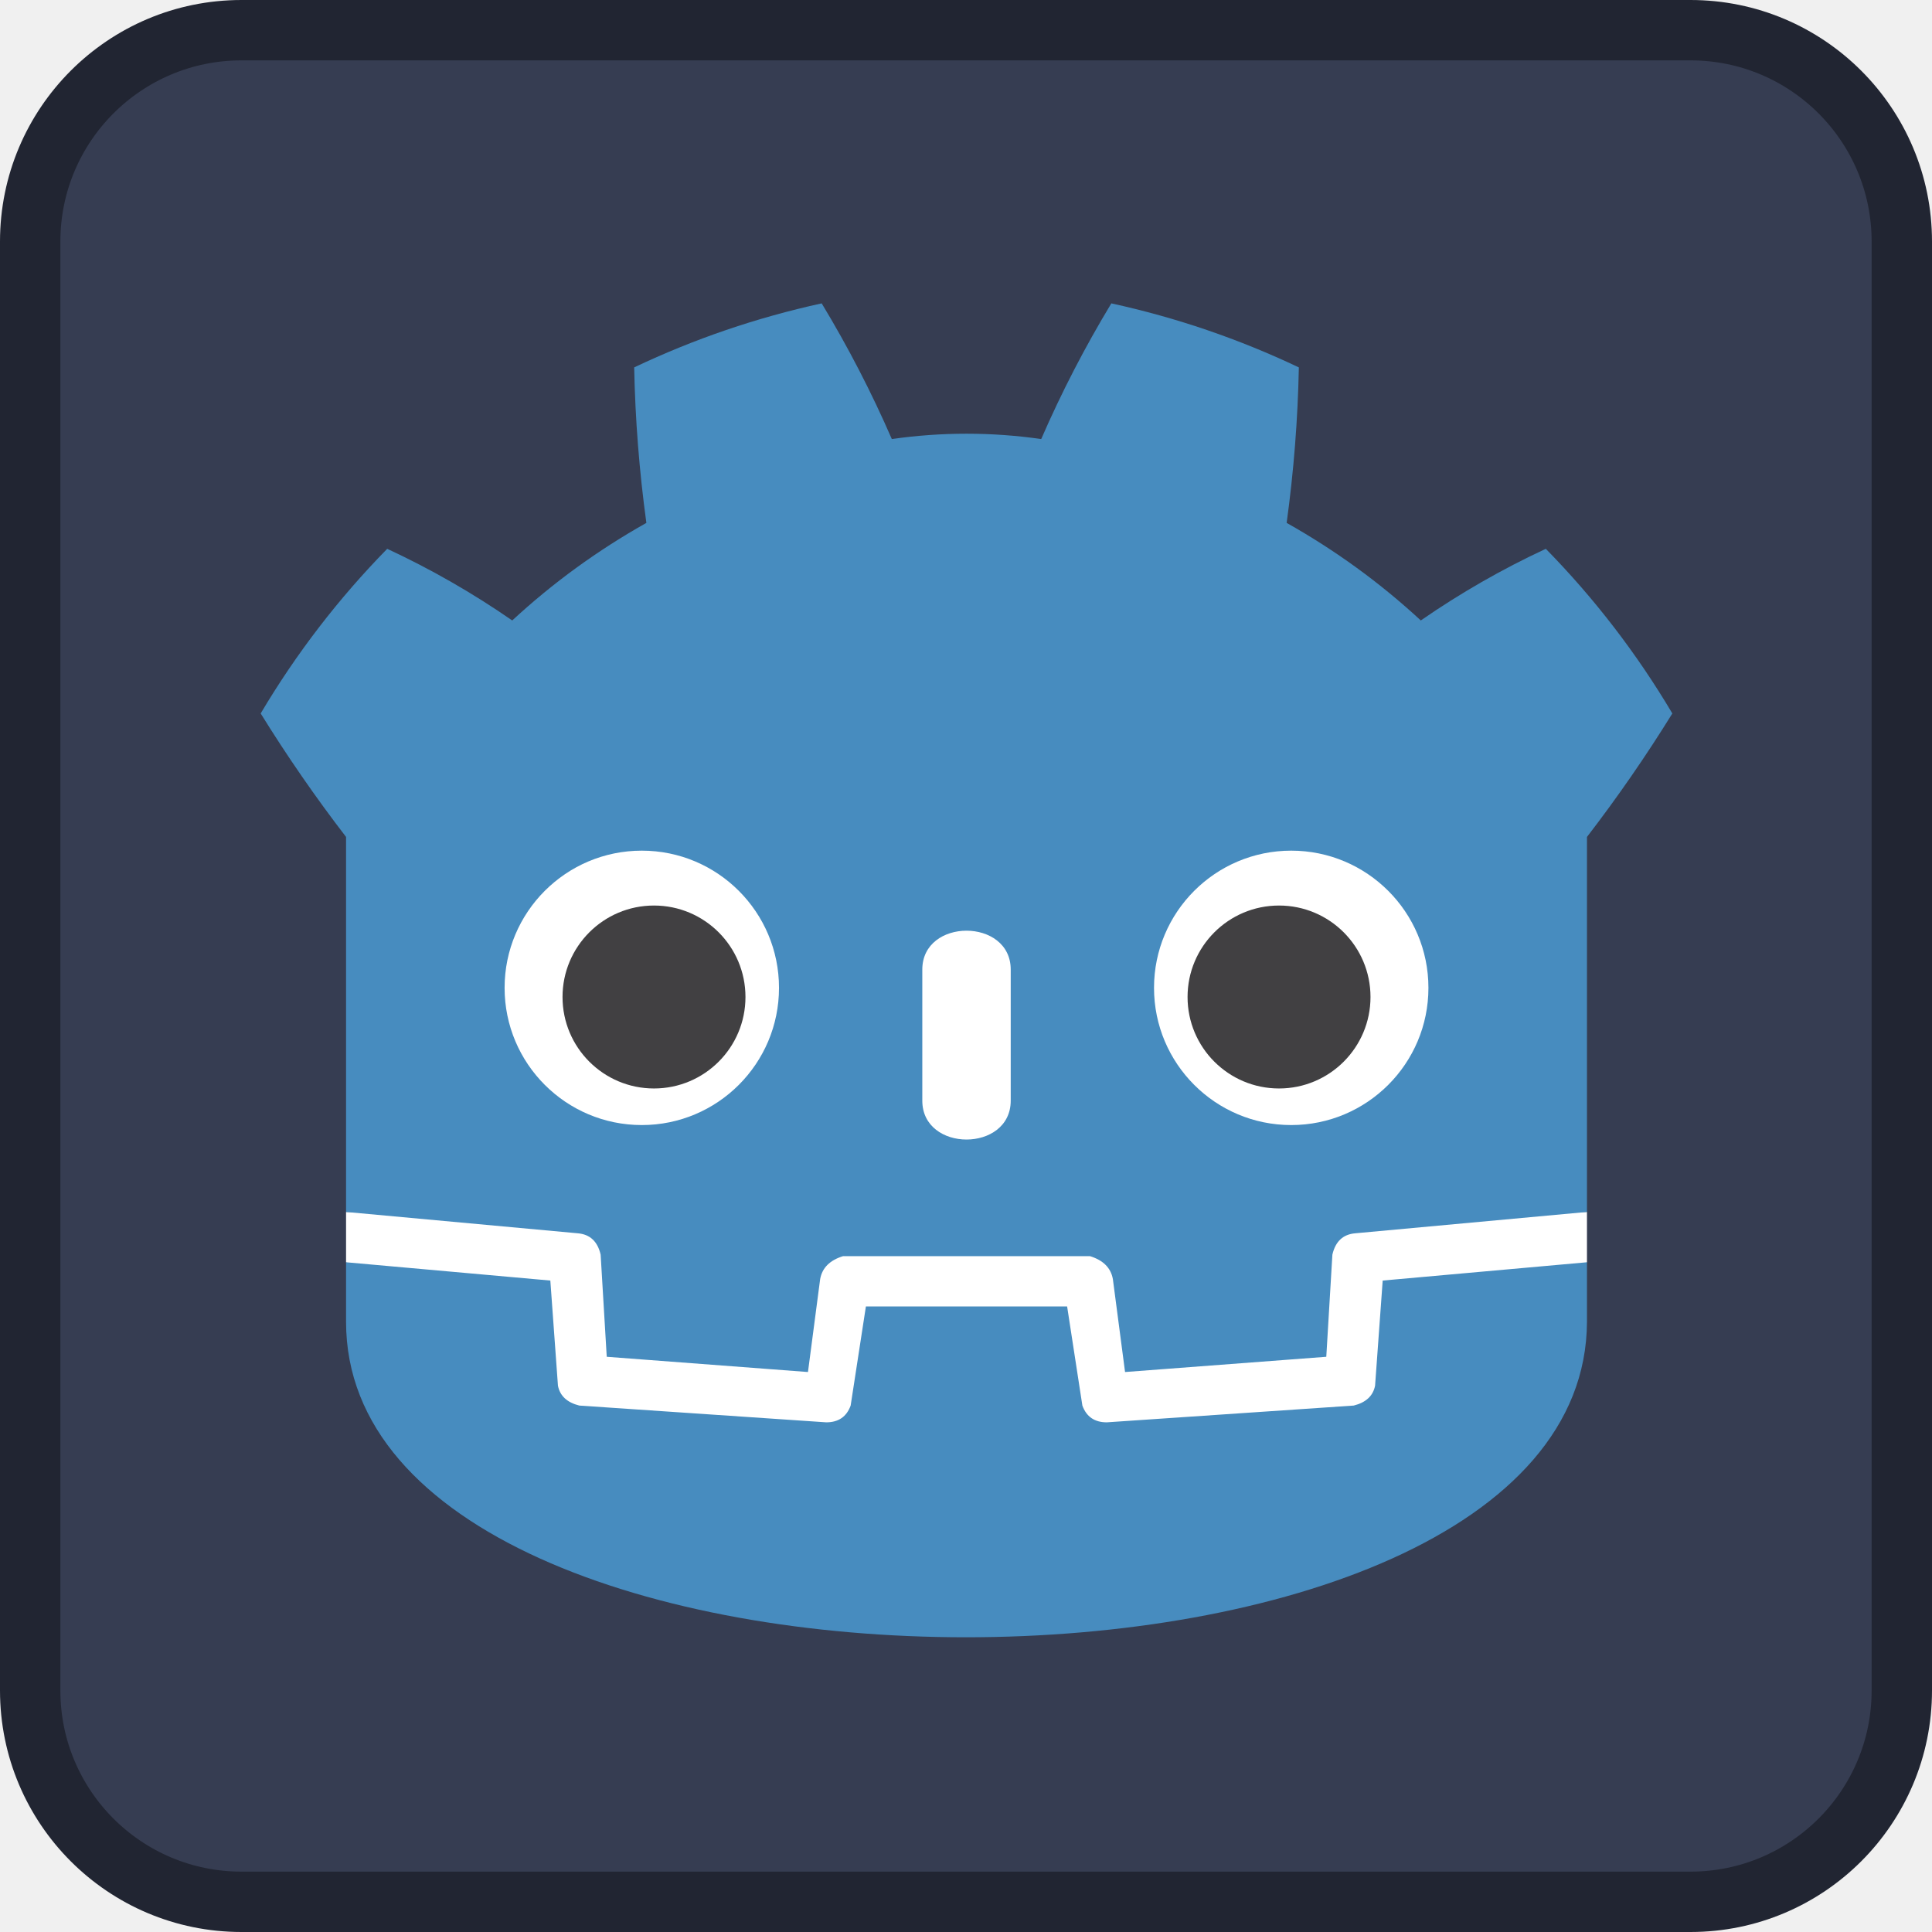
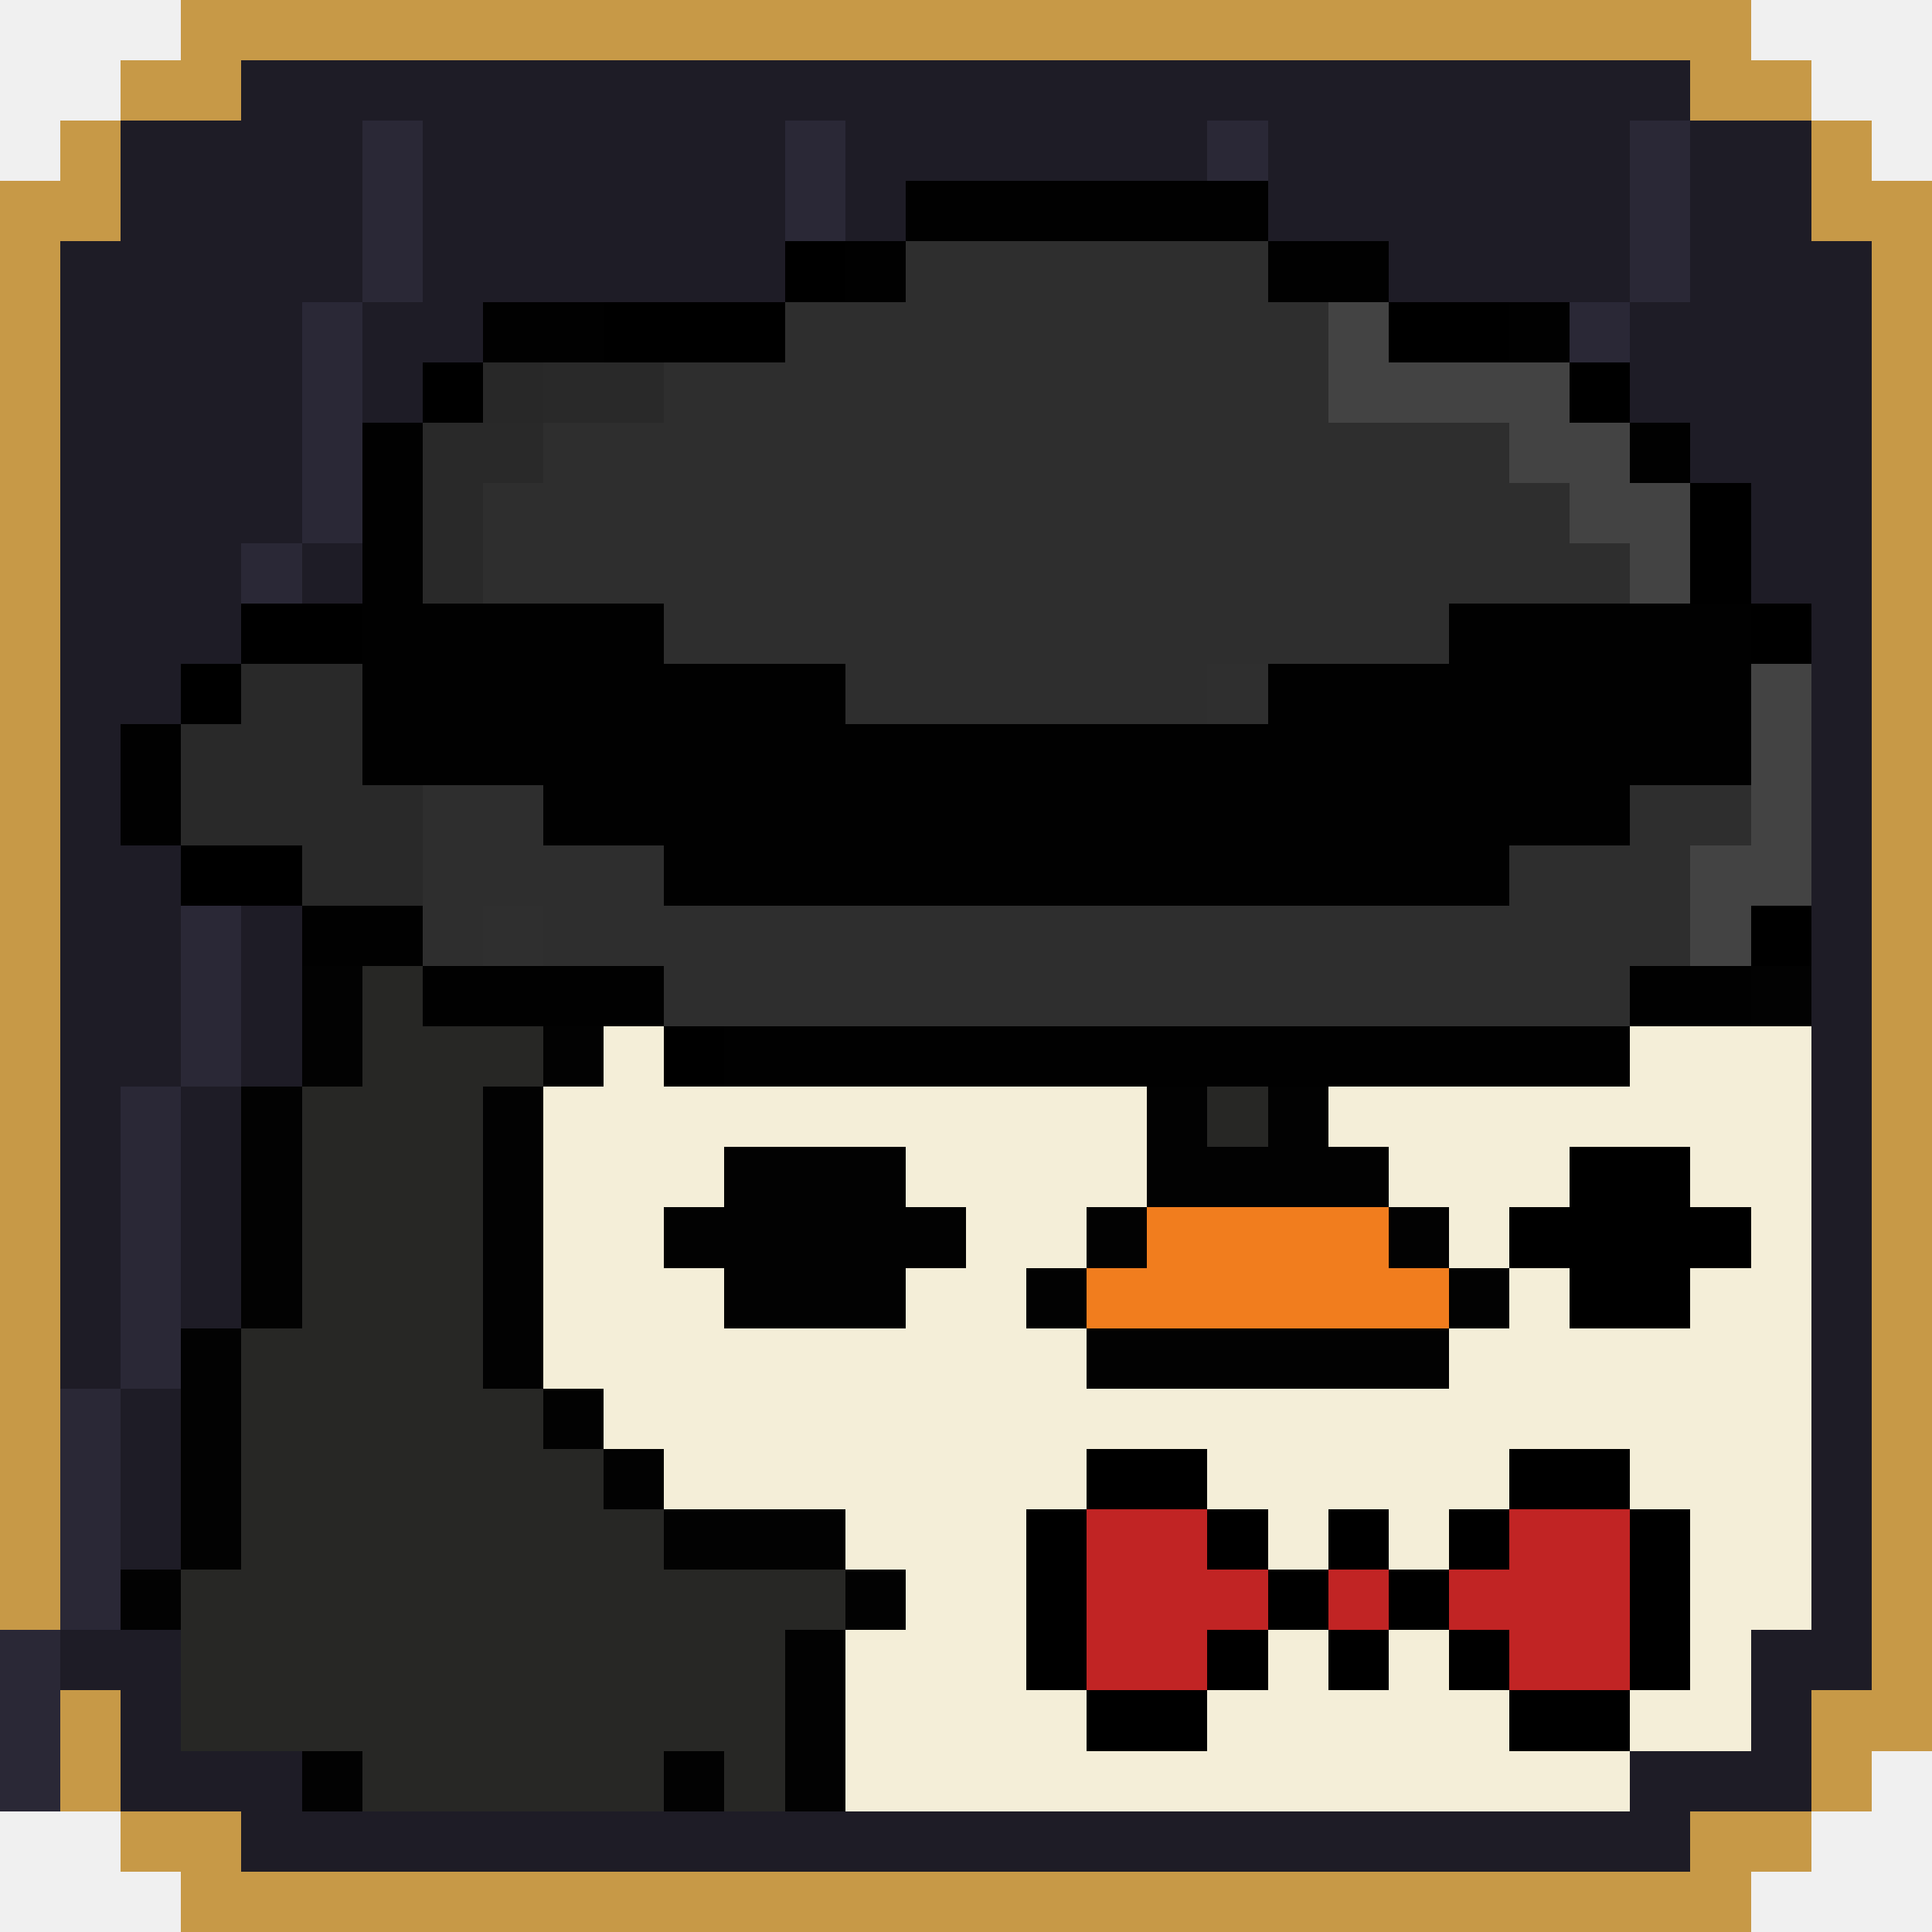
- <svg xmlns="http://www.w3.org/2000/svg" width="128" height="128">
-   <rect width="124" height="124" x="2" y="2" fill="#363d52" stroke="#212532" stroke-width="4" rx="14" />
-   <g fill="#fff" transform="translate(12.322 12.322)scale(.101)">
-     <path d="M105 673v33q407 354 814 0v-33z" />
-     <path fill="#478cbf" d="m105 673 152 14q12 1 15 14l4 67 132 10 8-61q2-11 15-15h162q13 4 15 15l8 61 132-10 4-67q3-13 15-14l152-14V427q30-39 56-81-35-59-83-108-43 20-82 47-40-37-88-64 7-51 8-102-59-28-123-42-26 43-46 89-49-7-98 0-20-46-46-89-64 14-123 42 1 51 8 102-48 27-88 64-39-27-82-47-48 49-83 108 26 42 56 81zm0 33v39c0 276 813 276 814 0v-39l-134 12-5 69q-2 10-14 13l-162 11q-12 0-16-11l-10-65H446l-10 65q-4 11-16 11l-162-11q-12-3-14-13l-5-69z" />
-     <path d="M483 600c0 34 58 34 58 0v-86c0-34-58-34-58 0z" />
-     <circle cx="725" cy="526" r="90" />
-     <circle cx="299" cy="526" r="90" />
-   </g>
-   <g fill="#414042" transform="translate(12.322 12.322)scale(.101)">
-     <circle cx="307" cy="532" r="60" />
-     <circle cx="717" cy="532" r="60" />
-   </g>
+ <svg xmlns="http://www.w3.org/2000/svg" width="128" height="128" shape-rendering="crispEdges">
+   <rect x="12" y="0" width="104" height="4" fill="#c79947" />
+   <rect x="8" y="4" width="8" height="4" fill="#c79947" />
+   <rect x="16" y="4" width="96" height="4" fill="#1e1c26" />
+   <rect x="112" y="4" width="8" height="4" fill="#c79947" />
+   <rect x="4" y="8" width="4" height="4" fill="#c79947" />
+   <rect x="8" y="8" width="16" height="4" fill="#1e1c26" />
+   <rect x="24" y="8" width="4" height="4" fill="#2a2836" />
+   <rect x="28" y="8" width="24" height="4" fill="#1e1c26" />
+   <rect x="52" y="8" width="4" height="4" fill="#2a2836" />
+   <rect x="56" y="8" width="24" height="4" fill="#1e1c26" />
+   <rect x="80" y="8" width="4" height="4" fill="#2a2836" />
+   <rect x="84" y="8" width="24" height="4" fill="#1e1c26" />
+   <rect x="108" y="8" width="4" height="4" fill="#2a2836" />
+   <rect x="112" y="8" width="8" height="4" fill="#1e1c26" />
+   <rect x="120" y="8" width="4" height="4" fill="#c79947" />
+   <rect x="0" y="12" width="8" height="4" fill="#c79947" />
+   <rect x="8" y="12" width="16" height="4" fill="#1e1c26" />
+   <rect x="24" y="12" width="4" height="4" fill="#2a2836" />
+   <rect x="28" y="12" width="24" height="4" fill="#1e1c26" />
+   <rect x="52" y="12" width="4" height="4" fill="#2a2836" />
+   <rect x="56" y="12" width="4" height="4" fill="#1e1c26" />
+   <rect x="60" y="12" width="24" height="4" fill="#010101" />
+   <rect x="84" y="12" width="24" height="4" fill="#1e1c26" />
+   <rect x="108" y="12" width="4" height="4" fill="#2a2836" />
+   <rect x="112" y="12" width="8" height="4" fill="#1e1c26" />
+   <rect x="120" y="12" width="8" height="4" fill="#c79947" />
+   <rect x="0" y="16" width="4" height="4" fill="#c79947" />
+   <rect x="4" y="16" width="20" height="4" fill="#1e1c26" />
+   <rect x="24" y="16" width="4" height="4" fill="#2a2836" />
+   <rect x="28" y="16" width="24" height="4" fill="#1e1c26" />
+   <rect x="52" y="16" width="4" height="4" fill="#000000" />
+   <rect x="56" y="16" width="4" height="4" fill="#010101" />
+   <rect x="60" y="16" width="24" height="4" fill="#2e2e2e" />
+   <rect x="84" y="16" width="8" height="4" fill="#010101" />
+   <rect x="92" y="16" width="16" height="4" fill="#1e1c26" />
+   <rect x="108" y="16" width="4" height="4" fill="#2a2836" />
+   <rect x="112" y="16" width="12" height="4" fill="#1e1c26" />
+   <rect x="124" y="16" width="4" height="4" fill="#c79947" />
+   <rect x="0" y="20" width="4" height="4" fill="#c79947" />
+   <rect x="4" y="20" width="16" height="4" fill="#1e1c26" />
+   <rect x="20" y="20" width="4" height="4" fill="#2a2836" />
+   <rect x="24" y="20" width="8" height="4" fill="#1e1c26" />
+   <rect x="32" y="20" width="8" height="4" fill="#010101" />
+   <rect x="40" y="20" width="12" height="4" fill="#000000" />
+   <rect x="52" y="20" width="36" height="4" fill="#2e2e2e" />
+   <rect x="88" y="20" width="4" height="4" fill="#434343" />
+   <rect x="92" y="20" width="8" height="4" fill="#000000" />
+   <rect x="100" y="20" width="4" height="4" fill="#010101" />
+   <rect x="104" y="20" width="4" height="4" fill="#2a2836" />
+   <rect x="108" y="20" width="16" height="4" fill="#1e1c26" />
+   <rect x="124" y="20" width="4" height="4" fill="#c79947" />
+   <rect x="0" y="24" width="4" height="4" fill="#c79947" />
+   <rect x="4" y="24" width="16" height="4" fill="#1e1c26" />
+   <rect x="20" y="24" width="4" height="4" fill="#2a2836" />
+   <rect x="24" y="24" width="4" height="4" fill="#1e1c26" />
+   <rect x="28" y="24" width="4" height="4" fill="#000000" />
+   <rect x="32" y="24" width="4" height="4" fill="#282828" />
+   <rect x="36" y="24" width="8" height="4" fill="#292929" />
+   <rect x="44" y="24" width="44" height="4" fill="#2e2e2e" />
+   <rect x="88" y="24" width="16" height="4" fill="#434343" />
+   <rect x="104" y="24" width="4" height="4" fill="#000000" />
+   <rect x="108" y="24" width="16" height="4" fill="#1e1c26" />
+   <rect x="124" y="24" width="4" height="4" fill="#c79947" />
+   <rect x="0" y="28" width="4" height="4" fill="#c79947" />
+   <rect x="4" y="28" width="16" height="4" fill="#1e1c26" />
+   <rect x="20" y="28" width="4" height="4" fill="#2a2836" />
+   <rect x="24" y="28" width="4" height="4" fill="#010101" />
+   <rect x="28" y="28" width="8" height="4" fill="#292929" />
+   <rect x="36" y="28" width="64" height="4" fill="#2e2e2e" />
+   <rect x="100" y="28" width="8" height="4" fill="#434343" />
+   <rect x="108" y="28" width="4" height="4" fill="#010101" />
+   <rect x="112" y="28" width="12" height="4" fill="#1e1c26" />
+   <rect x="124" y="28" width="4" height="4" fill="#c79947" />
+   <rect x="0" y="32" width="4" height="4" fill="#c79947" />
+   <rect x="4" y="32" width="16" height="4" fill="#1e1c26" />
+   <rect x="20" y="32" width="4" height="4" fill="#2a2836" />
+   <rect x="24" y="32" width="4" height="4" fill="#010101" />
+   <rect x="28" y="32" width="4" height="4" fill="#292929" />
+   <rect x="32" y="32" width="72" height="4" fill="#2e2e2e" />
+   <rect x="104" y="32" width="8" height="4" fill="#434343" />
+   <rect x="112" y="32" width="4" height="4" fill="#000000" />
+   <rect x="116" y="32" width="8" height="4" fill="#1e1c26" />
+   <rect x="124" y="32" width="4" height="4" fill="#c79947" />
+   <rect x="0" y="36" width="4" height="4" fill="#c79947" />
+   <rect x="4" y="36" width="12" height="4" fill="#1e1c26" />
+   <rect x="16" y="36" width="4" height="4" fill="#2a2836" />
+   <rect x="20" y="36" width="4" height="4" fill="#1e1c26" />
+   <rect x="24" y="36" width="4" height="4" fill="#010101" />
+   <rect x="28" y="36" width="4" height="4" fill="#292929" />
+   <rect x="32" y="36" width="76" height="4" fill="#2e2e2e" />
+   <rect x="108" y="36" width="4" height="4" fill="#434343" />
+   <rect x="112" y="36" width="4" height="4" fill="#000000" />
+   <rect x="116" y="36" width="8" height="4" fill="#1e1c26" />
+   <rect x="124" y="36" width="4" height="4" fill="#c79947" />
+   <rect x="0" y="40" width="4" height="4" fill="#c79947" />
+   <rect x="4" y="40" width="12" height="4" fill="#1e1c26" />
+   <rect x="16" y="40" width="8" height="4" fill="#000000" />
+   <rect x="24" y="40" width="20" height="4" fill="#010101" />
+   <rect x="44" y="40" width="52" height="4" fill="#2e2e2e" />
+   <rect x="96" y="40" width="20" height="4" fill="#010101" />
+   <rect x="116" y="40" width="4" height="4" fill="#000000" />
+   <rect x="120" y="40" width="4" height="4" fill="#1e1c26" />
+   <rect x="124" y="40" width="4" height="4" fill="#c79947" />
+   <rect x="0" y="44" width="4" height="4" fill="#c79947" />
+   <rect x="4" y="44" width="8" height="4" fill="#1e1c26" />
+   <rect x="12" y="44" width="4" height="4" fill="#000000" />
+   <rect x="16" y="44" width="8" height="4" fill="#292929" />
+   <rect x="24" y="44" width="32" height="4" fill="#010101" />
+   <rect x="56" y="44" width="24" height="4" fill="#2e2e2e" />
+   <rect x="80" y="44" width="4" height="4" fill="#2f2f2f" />
+   <rect x="84" y="44" width="32" height="4" fill="#010101" />
+   <rect x="116" y="44" width="4" height="4" fill="#434343" />
+   <rect x="120" y="44" width="4" height="4" fill="#1e1c26" />
+   <rect x="124" y="44" width="4" height="4" fill="#c79947" />
+   <rect x="0" y="48" width="4" height="4" fill="#c79947" />
+   <rect x="4" y="48" width="4" height="4" fill="#1e1c26" />
+   <rect x="8" y="48" width="4" height="4" fill="#010101" />
+   <rect x="12" y="48" width="12" height="4" fill="#292929" />
+   <rect x="24" y="48" width="92" height="4" fill="#010101" />
+   <rect x="116" y="48" width="4" height="4" fill="#434343" />
+   <rect x="120" y="48" width="4" height="4" fill="#1e1c26" />
+   <rect x="124" y="48" width="4" height="4" fill="#c79947" />
+   <rect x="0" y="52" width="4" height="4" fill="#c79947" />
+   <rect x="4" y="52" width="4" height="4" fill="#1e1c26" />
+   <rect x="8" y="52" width="4" height="4" fill="#010101" />
+   <rect x="12" y="52" width="16" height="4" fill="#292929" />
+   <rect x="28" y="52" width="8" height="4" fill="#2e2e2e" />
+   <rect x="36" y="52" width="72" height="4" fill="#010101" />
+   <rect x="108" y="52" width="8" height="4" fill="#2e2e2e" />
+   <rect x="116" y="52" width="4" height="4" fill="#434343" />
+   <rect x="120" y="52" width="4" height="4" fill="#1e1c26" />
+   <rect x="124" y="52" width="4" height="4" fill="#c79947" />
+   <rect x="0" y="56" width="4" height="4" fill="#c79947" />
+   <rect x="4" y="56" width="8" height="4" fill="#1e1c26" />
+   <rect x="12" y="56" width="8" height="4" fill="#000000" />
+   <rect x="20" y="56" width="8" height="4" fill="#292929" />
+   <rect x="28" y="56" width="16" height="4" fill="#2e2e2e" />
+   <rect x="44" y="56" width="56" height="4" fill="#010101" />
+   <rect x="100" y="56" width="12" height="4" fill="#2e2e2e" />
+   <rect x="112" y="56" width="8" height="4" fill="#434343" />
+   <rect x="120" y="56" width="4" height="4" fill="#1e1c26" />
+   <rect x="124" y="56" width="4" height="4" fill="#c79947" />
+   <rect x="0" y="60" width="4" height="4" fill="#c79947" />
+   <rect x="4" y="60" width="8" height="4" fill="#1e1c26" />
+   <rect x="12" y="60" width="4" height="4" fill="#2a2836" />
+   <rect x="16" y="60" width="4" height="4" fill="#1e1c26" />
+   <rect x="20" y="60" width="8" height="4" fill="#010101" />
+   <rect x="28" y="60" width="4" height="4" fill="#2e2e2e" />
+   <rect x="32" y="60" width="4" height="4" fill="#2f2f2f" />
+   <rect x="36" y="60" width="76" height="4" fill="#2e2e2e" />
+   <rect x="112" y="60" width="4" height="4" fill="#434343" />
+   <rect x="116" y="60" width="4" height="4" fill="#000000" />
+   <rect x="120" y="60" width="4" height="4" fill="#1e1c26" />
+   <rect x="124" y="60" width="4" height="4" fill="#c79947" />
+   <rect x="0" y="64" width="4" height="4" fill="#c79947" />
+   <rect x="4" y="64" width="8" height="4" fill="#1e1c26" />
+   <rect x="12" y="64" width="4" height="4" fill="#2a2836" />
+   <rect x="16" y="64" width="4" height="4" fill="#1e1c26" />
+   <rect x="20" y="64" width="4" height="4" fill="#020202" />
+   <rect x="24" y="64" width="4" height="4" fill="#272725" />
+   <rect x="28" y="64" width="16" height="4" fill="#010101" />
+   <rect x="44" y="64" width="64" height="4" fill="#2e2e2e" />
+   <rect x="108" y="64" width="8" height="4" fill="#010101" />
+   <rect x="116" y="64" width="4" height="4" fill="#020202" />
+   <rect x="120" y="64" width="4" height="4" fill="#1e1c26" />
+   <rect x="124" y="64" width="4" height="4" fill="#c79947" />
+   <rect x="0" y="68" width="4" height="4" fill="#c79947" />
+   <rect x="4" y="68" width="8" height="4" fill="#1e1c26" />
+   <rect x="12" y="68" width="4" height="4" fill="#2a2836" />
+   <rect x="16" y="68" width="4" height="4" fill="#1e1c26" />
+   <rect x="20" y="68" width="4" height="4" fill="#020202" />
+   <rect x="24" y="68" width="12" height="4" fill="#272725" />
+   <rect x="36" y="68" width="4" height="4" fill="#020202" />
+   <rect x="40" y="68" width="4" height="4" fill="#f4eed8" />
+   <rect x="44" y="68" width="4" height="4" fill="#000000" />
+   <rect x="48" y="68" width="60" height="4" fill="#010101" />
+   <rect x="108" y="68" width="12" height="4" fill="#f4eed8" />
+   <rect x="120" y="68" width="4" height="4" fill="#1e1c26" />
+   <rect x="124" y="68" width="4" height="4" fill="#c79947" />
+   <rect x="0" y="72" width="4" height="4" fill="#c79947" />
+   <rect x="4" y="72" width="4" height="4" fill="#1e1c26" />
+   <rect x="8" y="72" width="4" height="4" fill="#2a2836" />
+   <rect x="12" y="72" width="4" height="4" fill="#1e1c26" />
+   <rect x="16" y="72" width="4" height="4" fill="#020202" />
+   <rect x="20" y="72" width="12" height="4" fill="#272725" />
+   <rect x="32" y="72" width="4" height="4" fill="#020202" />
+   <rect x="36" y="72" width="40" height="4" fill="#f4eed8" />
+   <rect x="76" y="72" width="4" height="4" fill="#020202" />
+   <rect x="80" y="72" width="4" height="4" fill="#272725" />
+   <rect x="84" y="72" width="4" height="4" fill="#020202" />
+   <rect x="88" y="72" width="32" height="4" fill="#f4eed8" />
+   <rect x="120" y="72" width="4" height="4" fill="#1e1c26" />
+   <rect x="124" y="72" width="4" height="4" fill="#c79947" />
+   <rect x="0" y="76" width="4" height="4" fill="#c79947" />
+   <rect x="4" y="76" width="4" height="4" fill="#1e1c26" />
+   <rect x="8" y="76" width="4" height="4" fill="#2a2836" />
+   <rect x="12" y="76" width="4" height="4" fill="#1e1c26" />
+   <rect x="16" y="76" width="4" height="4" fill="#020202" />
+   <rect x="20" y="76" width="12" height="4" fill="#272725" />
+   <rect x="32" y="76" width="4" height="4" fill="#020202" />
+   <rect x="36" y="76" width="12" height="4" fill="#f4eed8" />
+   <rect x="48" y="76" width="12" height="4" fill="#020202" />
+   <rect x="60" y="76" width="16" height="4" fill="#f4eed8" />
+   <rect x="76" y="76" width="16" height="4" fill="#020202" />
+   <rect x="92" y="76" width="12" height="4" fill="#f4eed8" />
+   <rect x="104" y="76" width="8" height="4" fill="#000000" />
+   <rect x="112" y="76" width="8" height="4" fill="#f4eed8" />
+   <rect x="120" y="76" width="4" height="4" fill="#1e1c26" />
+   <rect x="124" y="76" width="4" height="4" fill="#c79947" />
+   <rect x="0" y="80" width="4" height="4" fill="#c79947" />
+   <rect x="4" y="80" width="4" height="4" fill="#1e1c26" />
+   <rect x="8" y="80" width="4" height="4" fill="#2a2836" />
+   <rect x="12" y="80" width="4" height="4" fill="#1e1c26" />
+   <rect x="16" y="80" width="4" height="4" fill="#020202" />
+   <rect x="20" y="80" width="12" height="4" fill="#272725" />
+   <rect x="32" y="80" width="4" height="4" fill="#020202" />
+   <rect x="36" y="80" width="8" height="4" fill="#f4eed8" />
+   <rect x="44" y="80" width="20" height="4" fill="#020202" />
+   <rect x="64" y="80" width="8" height="4" fill="#f4eed8" />
+   <rect x="72" y="80" width="4" height="4" fill="#020202" />
+   <rect x="76" y="80" width="16" height="4" fill="#f17d1e" />
+   <rect x="92" y="80" width="4" height="4" fill="#020202" />
+   <rect x="96" y="80" width="4" height="4" fill="#f4eed8" />
+   <rect x="100" y="80" width="16" height="4" fill="#000000" />
+   <rect x="116" y="80" width="4" height="4" fill="#f4eed8" />
+   <rect x="120" y="80" width="4" height="4" fill="#1e1c26" />
+   <rect x="124" y="80" width="4" height="4" fill="#c79947" />
+   <rect x="0" y="84" width="4" height="4" fill="#c79947" />
+   <rect x="4" y="84" width="4" height="4" fill="#1e1c26" />
+   <rect x="8" y="84" width="4" height="4" fill="#2a2836" />
+   <rect x="12" y="84" width="4" height="4" fill="#1e1c26" />
+   <rect x="16" y="84" width="4" height="4" fill="#020202" />
+   <rect x="20" y="84" width="12" height="4" fill="#272725" />
+   <rect x="32" y="84" width="4" height="4" fill="#020202" />
+   <rect x="36" y="84" width="12" height="4" fill="#f4eed8" />
+   <rect x="48" y="84" width="12" height="4" fill="#020202" />
+   <rect x="60" y="84" width="8" height="4" fill="#f4eed8" />
+   <rect x="68" y="84" width="4" height="4" fill="#020202" />
+   <rect x="72" y="84" width="24" height="4" fill="#f17d1e" />
+   <rect x="96" y="84" width="4" height="4" fill="#020202" />
+   <rect x="100" y="84" width="4" height="4" fill="#f4eed8" />
+   <rect x="104" y="84" width="8" height="4" fill="#000000" />
+   <rect x="112" y="84" width="8" height="4" fill="#f4eed8" />
+   <rect x="120" y="84" width="4" height="4" fill="#1e1c26" />
+   <rect x="124" y="84" width="4" height="4" fill="#c79947" />
+   <rect x="0" y="88" width="4" height="4" fill="#c79947" />
+   <rect x="4" y="88" width="4" height="4" fill="#1e1c26" />
+   <rect x="8" y="88" width="4" height="4" fill="#2a2836" />
+   <rect x="12" y="88" width="4" height="4" fill="#020202" />
+   <rect x="16" y="88" width="16" height="4" fill="#272725" />
+   <rect x="32" y="88" width="4" height="4" fill="#020202" />
+   <rect x="36" y="88" width="36" height="4" fill="#f4eed8" />
+   <rect x="72" y="88" width="24" height="4" fill="#020202" />
+   <rect x="96" y="88" width="24" height="4" fill="#f4eed8" />
+   <rect x="120" y="88" width="4" height="4" fill="#1e1c26" />
+   <rect x="124" y="88" width="4" height="4" fill="#c79947" />
+   <rect x="0" y="92" width="4" height="4" fill="#c79947" />
+   <rect x="4" y="92" width="4" height="4" fill="#2a2836" />
+   <rect x="8" y="92" width="4" height="4" fill="#1e1c26" />
+   <rect x="12" y="92" width="4" height="4" fill="#020202" />
+   <rect x="16" y="92" width="20" height="4" fill="#272725" />
+   <rect x="36" y="92" width="4" height="4" fill="#020202" />
+   <rect x="40" y="92" width="80" height="4" fill="#f4eed8" />
+   <rect x="120" y="92" width="4" height="4" fill="#1e1c26" />
+   <rect x="124" y="92" width="4" height="4" fill="#c79947" />
+   <rect x="0" y="96" width="4" height="4" fill="#c79947" />
+   <rect x="4" y="96" width="4" height="4" fill="#2a2836" />
+   <rect x="8" y="96" width="4" height="4" fill="#1e1c26" />
+   <rect x="12" y="96" width="4" height="4" fill="#020202" />
+   <rect x="16" y="96" width="24" height="4" fill="#272725" />
+   <rect x="40" y="96" width="4" height="4" fill="#020202" />
+   <rect x="44" y="96" width="28" height="4" fill="#f4eed8" />
+   <rect x="72" y="96" width="8" height="4" fill="#000000" />
+   <rect x="80" y="96" width="20" height="4" fill="#f4eed8" />
+   <rect x="100" y="96" width="8" height="4" fill="#000000" />
+   <rect x="108" y="96" width="12" height="4" fill="#f4eed8" />
+   <rect x="120" y="96" width="4" height="4" fill="#1e1c26" />
+   <rect x="124" y="96" width="4" height="4" fill="#c79947" />
+   <rect x="0" y="100" width="4" height="4" fill="#c79947" />
+   <rect x="4" y="100" width="4" height="4" fill="#2a2836" />
+   <rect x="8" y="100" width="4" height="4" fill="#1e1c26" />
+   <rect x="12" y="100" width="4" height="4" fill="#020202" />
+   <rect x="16" y="100" width="28" height="4" fill="#272725" />
+   <rect x="44" y="100" width="12" height="4" fill="#020202" />
+   <rect x="56" y="100" width="12" height="4" fill="#f4eed8" />
+   <rect x="68" y="100" width="4" height="4" fill="#000000" />
+   <rect x="72" y="100" width="8" height="4" fill="#c12424" />
+   <rect x="80" y="100" width="4" height="4" fill="#000000" />
+   <rect x="84" y="100" width="4" height="4" fill="#f4eed8" />
+   <rect x="88" y="100" width="4" height="4" fill="#000000" />
+   <rect x="92" y="100" width="4" height="4" fill="#f4eed8" />
+   <rect x="96" y="100" width="4" height="4" fill="#000000" />
+   <rect x="100" y="100" width="8" height="4" fill="#c12424" />
+   <rect x="108" y="100" width="4" height="4" fill="#000000" />
+   <rect x="112" y="100" width="8" height="4" fill="#f4eed8" />
+   <rect x="120" y="100" width="4" height="4" fill="#1e1c26" />
+   <rect x="124" y="100" width="4" height="4" fill="#c79947" />
+   <rect x="0" y="104" width="4" height="4" fill="#c79947" />
+   <rect x="4" y="104" width="4" height="4" fill="#2a2836" />
+   <rect x="8" y="104" width="4" height="4" fill="#020202" />
+   <rect x="12" y="104" width="44" height="4" fill="#272725" />
+   <rect x="56" y="104" width="4" height="4" fill="#020202" />
+   <rect x="60" y="104" width="8" height="4" fill="#f4eed8" />
+   <rect x="68" y="104" width="4" height="4" fill="#000000" />
+   <rect x="72" y="104" width="12" height="4" fill="#c12424" />
+   <rect x="84" y="104" width="4" height="4" fill="#000000" />
+   <rect x="88" y="104" width="4" height="4" fill="#c12424" />
+   <rect x="92" y="104" width="4" height="4" fill="#000000" />
+   <rect x="96" y="104" width="12" height="4" fill="#c12424" />
+   <rect x="108" y="104" width="4" height="4" fill="#000000" />
+   <rect x="112" y="104" width="8" height="4" fill="#f4eed8" />
+   <rect x="120" y="104" width="4" height="4" fill="#1e1c26" />
+   <rect x="124" y="104" width="4" height="4" fill="#c79947" />
+   <rect x="0" y="108" width="4" height="4" fill="#2a2836" />
+   <rect x="4" y="108" width="8" height="4" fill="#1e1c26" />
+   <rect x="12" y="108" width="40" height="4" fill="#272725" />
+   <rect x="52" y="108" width="4" height="4" fill="#020202" />
+   <rect x="56" y="108" width="12" height="4" fill="#f4eed8" />
+   <rect x="68" y="108" width="4" height="4" fill="#000000" />
+   <rect x="72" y="108" width="8" height="4" fill="#c12424" />
+   <rect x="80" y="108" width="4" height="4" fill="#000000" />
+   <rect x="84" y="108" width="4" height="4" fill="#f4eed8" />
+   <rect x="88" y="108" width="4" height="4" fill="#000000" />
+   <rect x="92" y="108" width="4" height="4" fill="#f4eed8" />
+   <rect x="96" y="108" width="4" height="4" fill="#000000" />
+   <rect x="100" y="108" width="8" height="4" fill="#c12424" />
+   <rect x="108" y="108" width="4" height="4" fill="#000000" />
+   <rect x="112" y="108" width="4" height="4" fill="#f4eed8" />
+   <rect x="116" y="108" width="8" height="4" fill="#1e1c26" />
+   <rect x="124" y="108" width="4" height="4" fill="#c79947" />
+   <rect x="0" y="112" width="4" height="4" fill="#2a2836" />
+   <rect x="4" y="112" width="4" height="4" fill="#c79947" />
+   <rect x="8" y="112" width="4" height="4" fill="#1e1c26" />
+   <rect x="12" y="112" width="40" height="4" fill="#272725" />
+   <rect x="52" y="112" width="4" height="4" fill="#020202" />
+   <rect x="56" y="112" width="16" height="4" fill="#f4eed8" />
+   <rect x="72" y="112" width="8" height="4" fill="#000000" />
+   <rect x="80" y="112" width="20" height="4" fill="#f4eed8" />
+   <rect x="100" y="112" width="8" height="4" fill="#000000" />
+   <rect x="108" y="112" width="8" height="4" fill="#f4eed8" />
+   <rect x="116" y="112" width="4" height="4" fill="#1e1c26" />
+   <rect x="120" y="112" width="8" height="4" fill="#c79947" />
+   <rect x="0" y="116" width="4" height="4" fill="#2a2836" />
+   <rect x="4" y="116" width="4" height="4" fill="#c79947" />
+   <rect x="8" y="116" width="12" height="4" fill="#1e1c26" />
+   <rect x="20" y="116" width="4" height="4" fill="#020202" />
+   <rect x="24" y="116" width="20" height="4" fill="#272725" />
+   <rect x="44" y="116" width="4" height="4" fill="#020202" />
+   <rect x="48" y="116" width="4" height="4" fill="#272725" />
+   <rect x="52" y="116" width="4" height="4" fill="#020202" />
+   <rect x="56" y="116" width="52" height="4" fill="#f4eed8" />
+   <rect x="108" y="116" width="12" height="4" fill="#1e1c26" />
+   <rect x="120" y="116" width="4" height="4" fill="#c79947" />
+   <rect x="8" y="120" width="8" height="4" fill="#c79947" />
+   <rect x="16" y="120" width="96" height="4" fill="#1e1c26" />
+   <rect x="112" y="120" width="8" height="4" fill="#c79947" />
+   <rect x="12" y="124" width="104" height="4" fill="#c79947" />
</svg>
